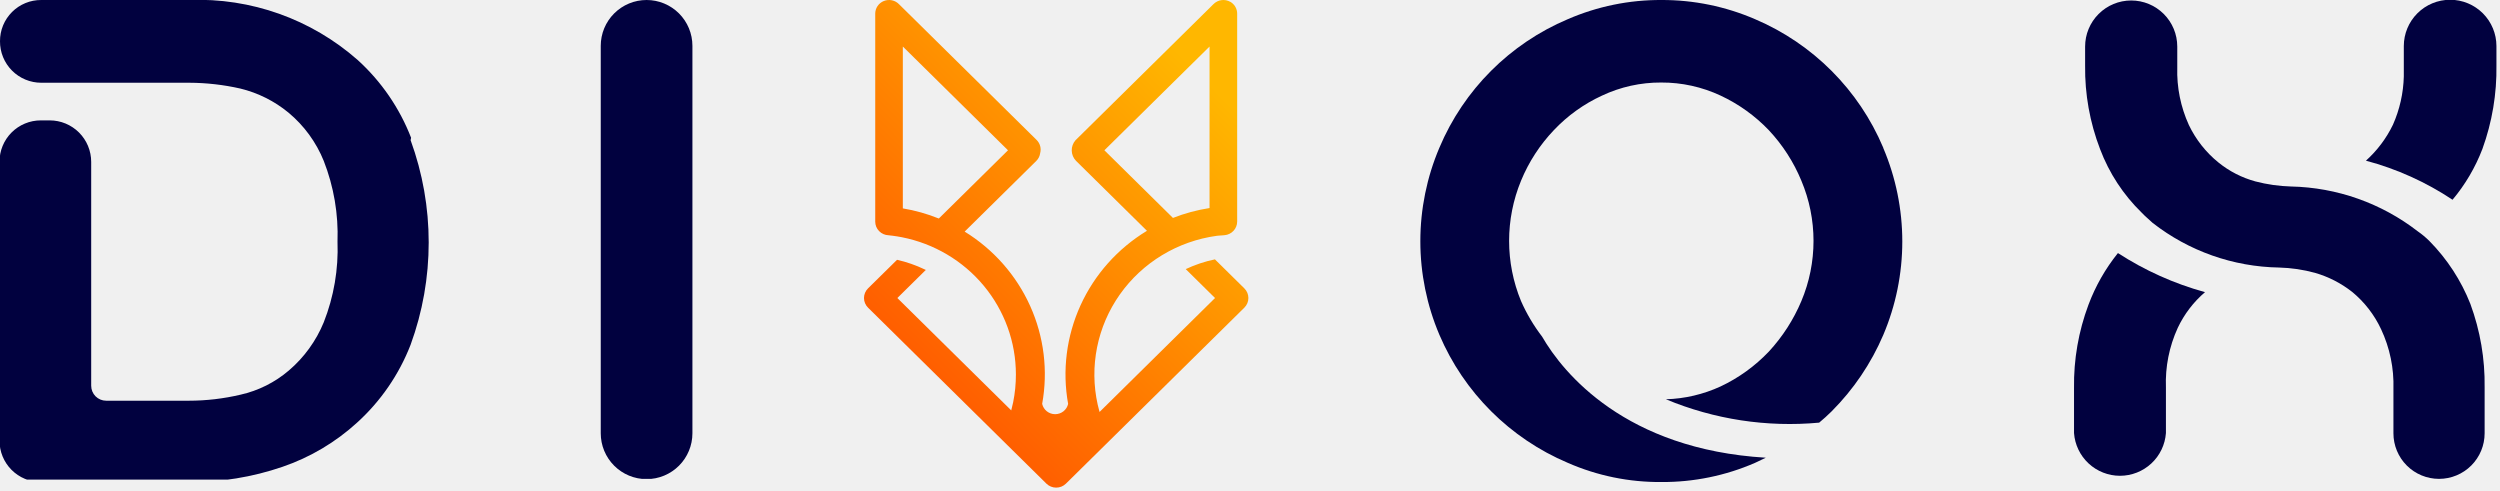
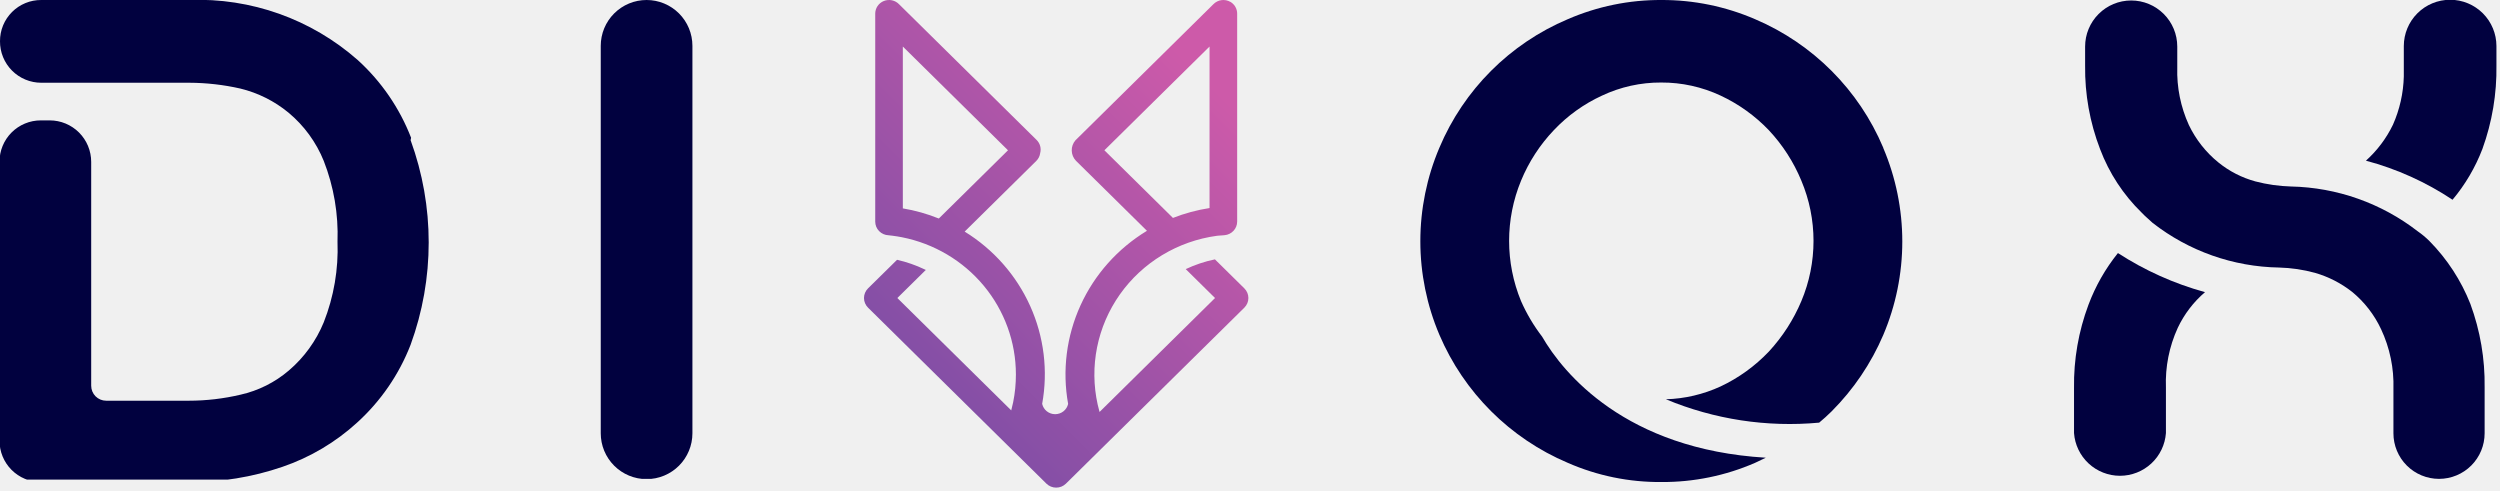
<svg xmlns="http://www.w3.org/2000/svg" width="306" height="60" viewBox="0 0 306 60" fill="none">
  <g clip-path="url(#clip0_7_33)">
-     <path d="M50.317 16.861C48.908 13.228 46.674 9.973 43.791 7.353C38.101 2.338 30.7 -0.295 23.121 5.64523e-05H5.049C4.385 -0.004 3.727 0.124 3.113 0.376C2.498 0.629 1.94 1 1.47 1.47C1.001 1.94 0.629 2.498 0.376 3.112C0.124 3.727 -0.004 4.385 0 5.049C-0.004 5.715 0.124 6.375 0.376 6.991C0.628 7.607 0.999 8.167 1.469 8.639C1.938 9.111 2.496 9.485 3.11 9.741C3.725 9.997 4.384 10.128 5.049 10.128H23.18C25.276 10.137 27.366 10.375 29.411 10.837C31.577 11.363 33.596 12.372 35.316 13.79C37.218 15.373 38.7 17.401 39.627 19.695C40.859 22.843 41.432 26.21 41.311 29.588C41.437 32.956 40.864 36.314 39.627 39.45C38.692 41.733 37.224 43.758 35.346 45.356C33.647 46.806 31.62 47.82 29.44 48.309C27.369 48.798 25.249 49.046 23.121 49.047H12.993C12.507 49.047 12.041 48.854 11.698 48.511C11.355 48.167 11.162 47.702 11.162 47.216V19.814C11.162 18.467 10.627 17.175 9.674 16.222C8.722 15.27 7.43 14.735 6.083 14.735H4.99C4.325 14.735 3.666 14.866 3.051 15.122C2.437 15.378 1.879 15.752 1.41 16.224C0.94 16.696 0.569 17.256 0.317 17.872C0.065 18.488 -0.063 19.148 -0.059 19.814V53.919C-0.063 54.585 0.065 55.245 0.317 55.861C0.569 56.477 0.94 57.037 1.41 57.509C1.879 57.981 2.437 58.356 3.051 58.611C3.666 58.867 4.325 58.998 4.99 58.998H23.062C26.979 59.039 30.873 58.41 34.578 57.138C37.971 55.977 41.088 54.127 43.732 51.705C46.615 49.084 48.849 45.829 50.258 42.196C53.211 34.111 53.211 25.242 50.258 17.156L50.317 16.861Z" fill="#01013F" />
+     <path d="M50.317 16.861C48.908 13.228 46.674 9.973 43.791 7.353C38.101 2.338 30.7 -0.295 23.121 5.6453e-05H5.049C4.385 -0.004 3.727 0.124 3.113 0.376C2.498 0.629 1.94 1 1.47 1.47C1.001 1.94 0.629 2.498 0.376 3.112C0.124 3.727 -0.004 4.385 0 5.049C-0.004 5.715 0.124 6.375 0.376 6.991C0.628 7.607 0.999 8.167 1.469 8.639C1.938 9.111 2.496 9.485 3.11 9.741C3.725 9.997 4.384 10.128 5.049 10.128H23.18C25.276 10.137 27.366 10.375 29.411 10.837C31.577 11.363 33.596 12.372 35.316 13.79C37.218 15.373 38.7 17.401 39.627 19.695C40.859 22.843 41.432 26.21 41.311 29.588C41.437 32.956 40.864 36.314 39.627 39.45C38.692 41.733 37.224 43.758 35.346 45.356C33.647 46.806 31.62 47.82 29.44 48.309C27.369 48.798 25.249 49.046 23.121 49.047H12.993C12.507 49.047 12.041 48.854 11.698 48.511C11.355 48.167 11.162 47.702 11.162 47.216V19.814C11.162 18.467 10.627 17.175 9.674 16.222C8.722 15.27 7.43 14.735 6.083 14.735H4.99C4.325 14.735 3.666 14.866 3.051 15.122C2.437 15.378 1.879 15.752 1.41 16.224C0.94 16.696 0.569 17.256 0.317 17.872C0.065 18.488 -0.063 19.148 -0.059 19.814V53.919C-0.063 54.585 0.065 55.245 0.317 55.861C0.569 56.477 0.94 57.037 1.41 57.509C1.879 57.981 2.437 58.356 3.051 58.611C3.666 58.867 4.325 58.998 4.99 58.998H23.062C26.979 59.039 30.873 58.41 34.578 57.138C37.971 55.977 41.088 54.127 43.732 51.705C46.615 49.084 48.849 45.829 50.258 42.196C53.211 34.111 53.211 25.242 50.258 17.156L50.317 16.861Z" fill="#01013F" />
  </g>
  <g clip-path="url(#clip1_7_33)">
    <path d="M79.142 58.644C77.654 58.644 76.227 58.053 75.175 57.001C74.123 55.949 73.531 54.521 73.531 53.033V5.61C73.531 4.122 74.123 2.695 75.175 1.643C76.227 0.591 77.654 5.34058e-05 79.142 5.34058e-05C79.879 5.34058e-05 80.608 0.145 81.289 0.427C81.97 0.709 82.588 1.122 83.109 1.643C83.63 2.164 84.043 2.783 84.325 3.463C84.607 4.144 84.752 4.873 84.752 5.61V53.033C84.752 53.77 84.607 54.5 84.325 55.18C84.043 55.861 83.63 56.48 83.109 57.001C82.588 57.522 81.97 57.935 81.289 58.217C80.608 58.499 79.879 58.644 79.142 58.644Z" fill="#01013F" />
  </g>
  <mask id="mask0_7_33" style="mask-type:luminance" maskUnits="userSpaceOnUse" x="105" y="0" width="48" height="60">
    <path d="M143.569 26.674C145.011 26.108 146.514 25.702 148.048 25.465V5.696L135.177 18.394L143.569 26.674ZM110.507 25.507C112.017 25.758 113.494 26.174 114.912 26.747L123.378 18.396L110.507 5.696V25.505V25.507ZM131.702 19.684C131.377 19.346 131.192 18.902 131.18 18.438C131.169 17.973 131.333 17.52 131.64 17.168L148.517 0.517C148.78 0.245 149.129 0.069 149.506 0.016C149.884 -0.036 150.268 0.04 150.597 0.23H150.603L150.635 0.249L150.64 0.252L150.666 0.269L150.675 0.275C150.708 0.297 150.741 0.319 150.773 0.343L150.783 0.351L150.807 0.369L150.815 0.376L150.84 0.397C150.906 0.452 150.968 0.513 151.024 0.579L151.045 0.602L151.051 0.61L151.069 0.635L151.077 0.644L151.084 0.652L151.104 0.678L151.128 0.712L151.149 0.742L151.156 0.751L151.173 0.778L151.176 0.785L151.194 0.813L151.199 0.821L151.216 0.85V0.854C151.356 1.101 151.43 1.38 151.429 1.664V27.124C151.428 27.543 151.268 27.945 150.981 28.253C150.694 28.561 150.301 28.752 149.879 28.788C149.588 28.811 149.321 28.824 149.027 28.853L148.955 28.862H148.946C146.571 29.186 144.29 29.991 142.246 31.227C140.202 32.463 138.44 34.103 137.069 36.044C135.699 37.985 134.751 40.184 134.284 42.504C133.817 44.824 133.842 47.214 134.357 49.524C134.426 49.828 134.502 50.127 134.585 50.425L148.72 36.477L145.134 32.939C146.272 32.402 147.472 32.002 148.707 31.745L152.308 35.297C152.625 35.61 152.803 36.035 152.803 36.477C152.803 36.92 152.625 37.344 152.308 37.657L130.471 59.197C130.314 59.352 130.128 59.475 129.923 59.559C129.718 59.643 129.498 59.686 129.276 59.686C129.054 59.686 128.834 59.643 128.629 59.559C128.423 59.475 128.237 59.352 128.08 59.197L106.248 37.657C106.091 37.502 105.966 37.318 105.881 37.115C105.796 36.913 105.752 36.696 105.752 36.477C105.752 36.257 105.796 36.04 105.881 35.838C105.966 35.635 106.091 35.451 106.248 35.296L109.798 31.799C110.972 32.065 112.112 32.462 113.195 32.982L113.318 33.042L109.836 36.478L123.775 50.23C123.864 49.901 123.941 49.57 124.011 49.233C124.237 48.112 124.349 46.971 124.346 45.828C124.345 41.869 122.954 38.033 120.41 34.972C117.866 31.911 114.326 29.814 110.391 29.038C110.022 28.965 109.641 28.904 109.26 28.856L109.225 28.851C109.074 28.833 108.902 28.809 108.756 28.797C108.319 28.78 107.906 28.598 107.602 28.287C107.299 27.976 107.129 27.561 107.128 27.13V1.669C107.128 1.336 107.228 1.011 107.417 0.735C107.606 0.459 107.874 0.245 108.186 0.121C108.499 -0.003 108.843 -0.033 109.173 0.037C109.502 0.107 109.804 0.272 110.037 0.512L126.88 17.129C127.088 17.334 127.239 17.591 127.316 17.871C127.393 18.152 127.394 18.448 127.32 18.73C127.274 19.098 127.105 19.44 126.838 19.701L118.075 28.348C121.61 30.525 124.403 33.697 126.094 37.455C127.785 41.213 128.297 45.385 127.562 49.432C127.641 49.79 127.841 50.11 128.129 50.34C128.417 50.57 128.777 50.696 129.147 50.696C129.518 50.697 129.878 50.573 130.167 50.345C130.457 50.116 130.658 49.797 130.739 49.44C130.004 45.361 130.532 41.158 132.253 37.378C133.974 33.599 136.808 30.418 140.387 28.25L131.702 19.684Z" fill="white" />
  </mask>
  <g mask="url(#mask0_7_33)">
    <path d="M152.967 0H105.587V59.849H152.967V0Z" fill="url(#paint0_linear_7_33)" />
  </g>
  <g clip-path="url(#clip2_7_33)">
-     <path d="M230.511 18.083C227.525 11 221.895 5.356 214.816 2.346C211.199 0.785 207.299 -0.013 203.36 4.61158e-05C199.419 -0.019 195.518 0.78 191.903 2.346C184.808 5.342 179.166 10.989 176.18 18.083C174.642 21.703 173.85 25.596 173.85 29.529C173.85 33.461 174.642 37.354 176.18 40.974C179.191 48.038 184.827 53.658 191.903 56.654C195.514 58.234 199.418 59.034 203.36 59C207.3 59.024 211.203 58.225 214.816 56.654L216.134 56.024C198.949 54.994 191.331 45.667 188.753 41.203C187.724 39.861 186.858 38.401 186.175 36.854C184.229 32.134 184.229 26.837 186.175 22.118C187.118 19.828 188.477 17.732 190.185 15.937C191.861 14.161 193.865 12.723 196.085 11.703C198.35 10.634 200.826 10.087 203.331 10.101C205.845 10.09 208.33 10.637 210.606 11.703C212.818 12.737 214.819 14.173 216.506 15.937C218.196 17.741 219.544 19.834 220.487 22.118C221.469 24.45 221.975 26.955 221.975 29.486C221.975 32.016 221.469 34.521 220.487 36.854C219.53 39.13 218.183 41.221 216.506 43.034C214.82 44.807 212.819 46.253 210.606 47.297C208.501 48.268 206.221 48.803 203.904 48.871C209.83 51.34 216.271 52.323 222.664 51.732C223.179 51.303 223.695 50.845 224.182 50.359C226.868 47.671 229.017 44.495 230.511 41.002C232.049 37.382 232.841 33.49 232.841 29.557C232.841 25.625 232.049 21.732 230.511 18.112V18.083Z" fill="#01013F" />
+     <path d="M230.511 18.083C227.525 11 221.895 5.356 214.816 2.346C211.199 0.785 207.299 -0.013 203.36 4.61158e-05C199.419 -0.019 195.518 0.78 191.903 2.346C184.808 5.342 179.166 10.989 176.18 18.083C174.642 21.703 173.85 25.596 173.85 29.529C173.85 33.461 174.642 37.354 176.18 40.974C179.191 48.038 184.827 53.658 191.903 56.654C195.514 58.234 199.418 59.034 203.36 59C207.3 59.024 211.203 58.225 214.816 56.654L216.134 56.024C198.949 54.994 191.331 45.667 188.753 41.203C187.724 39.861 186.858 38.401 186.175 36.854C184.229 32.134 184.229 26.837 186.175 22.118C187.118 19.828 188.477 17.732 190.185 15.937C191.861 14.161 193.865 12.723 196.085 11.703C198.35 10.634 200.826 10.087 203.331 10.101C205.845 10.09 208.33 10.637 210.606 11.703C212.818 12.737 214.819 14.173 216.506 15.937C218.196 17.741 219.544 19.835 220.487 22.118C221.469 24.45 221.975 26.955 221.975 29.486C221.975 32.016 221.469 34.521 220.487 36.854C219.53 39.13 218.183 41.221 216.506 43.034C214.82 44.807 212.819 46.253 210.606 47.297C208.501 48.268 206.221 48.803 203.904 48.871C209.83 51.34 216.271 52.323 222.664 51.732C223.179 51.303 223.695 50.845 224.182 50.359C226.868 47.671 229.017 44.495 230.511 41.002C232.049 37.382 232.841 33.49 232.841 29.557C232.841 25.625 232.049 21.732 230.511 18.112V18.083Z" fill="#01013F" />
  </g>
  <g clip-path="url(#clip3_7_33)">
    <path d="M255.632 37.295C254.412 40.55 253.811 44.006 253.86 47.482V53.004C253.963 54.425 254.6 55.755 255.644 56.726C256.687 57.696 258.06 58.236 259.485 58.236C260.91 58.236 262.283 57.696 263.326 56.726C264.37 55.755 265.007 54.425 265.11 53.004V47.423C265.014 44.912 265.51 42.414 266.557 40.13C267.348 38.453 268.485 36.964 269.894 35.759C266.117 34.718 262.522 33.105 259.234 30.976C257.704 32.877 256.488 35.01 255.632 37.295Z" fill="#01013F" />
    <path d="M297.356 29.499C296.919 29.064 296.445 28.669 295.938 28.318C291.484 24.868 286.039 22.942 280.406 22.826C278.94 22.784 277.484 22.576 276.065 22.206C274.403 21.754 272.855 20.959 271.518 19.873C269.992 18.634 268.761 17.07 267.915 15.296C266.912 13.092 266.427 10.688 266.498 8.268V5.699C266.498 4.203 265.904 2.769 264.846 1.711C263.788 0.653 262.354 0.059 260.858 0.059C259.362 0.059 257.928 0.653 256.87 1.711C255.812 2.769 255.218 4.203 255.218 5.699V7.471V8.032C255.174 11.523 255.796 14.99 257.049 18.249C258.153 21.178 259.887 23.829 262.128 26.015C262.571 26.487 262.984 26.812 263.486 27.285C267.914 30.737 273.345 32.654 278.959 32.747C280.447 32.785 281.924 33.004 283.359 33.397C285.011 33.874 286.555 34.667 287.906 35.73C289.414 36.972 290.625 38.536 291.45 40.306C292.519 42.586 293.034 45.085 292.956 47.6V53.034C292.956 54.514 293.544 55.933 294.59 56.98C295.637 58.026 297.056 58.614 298.537 58.614C300.017 58.614 301.436 58.026 302.483 56.98C303.53 55.933 304.118 54.514 304.118 53.034V47.423C304.17 43.939 303.58 40.476 302.376 37.206C301.24 34.325 299.532 31.703 297.356 29.499Z" fill="#01013F" />
    <path d="M305.564 5.64C305.564 4.136 304.967 2.694 303.904 1.631C302.841 0.568 301.399 -0.029 299.895 -0.029C298.392 -0.029 296.949 0.568 295.886 1.631C294.823 2.694 294.226 4.136 294.226 5.64C294.226 5.64 294.226 7.707 294.226 9.361C294.174 11.397 293.723 13.404 292.897 15.266C292.091 16.934 290.968 18.429 289.59 19.666C293.361 20.671 296.942 22.287 300.19 24.45C301.749 22.591 302.987 20.485 303.852 18.219C305.037 14.945 305.617 11.484 305.564 8.002V7.737V5.64Z" fill="#01013F" />
  </g>
  <defs>
    <linearGradient id="paint0_linear_7_33" x1="84.391" y1="66.083" x2="160.703" y2="-9.726" gradientUnits="userSpaceOnUse">
-       <stop stop-color="#FF1E00" />
-       <stop offset="0.786" stop-color="#FFB700" />
+       <stop stop-color="#5047A4" />
+       <stop offset="0.786" stop-color="#CD5AA9" />
    </linearGradient>
    <clipPath id="clip0_7_33">
      <rect width="52.532" height="58.703" fill="white" />
    </clipPath>
    <clipPath id="clip1_7_33">
      <rect width="11.221" height="58.614" fill="white" transform="translate(73.5315)" />
    </clipPath>
    <clipPath id="clip2_7_33">
      <rect width="59.057" height="59.057" fill="white" transform="translate(173.803)" />
    </clipPath>
    <clipPath id="clip3_7_33">
      <rect width="51.734" height="58.644" fill="white" transform="translate(253.86)" />
    </clipPath>
  </defs>
</svg>
